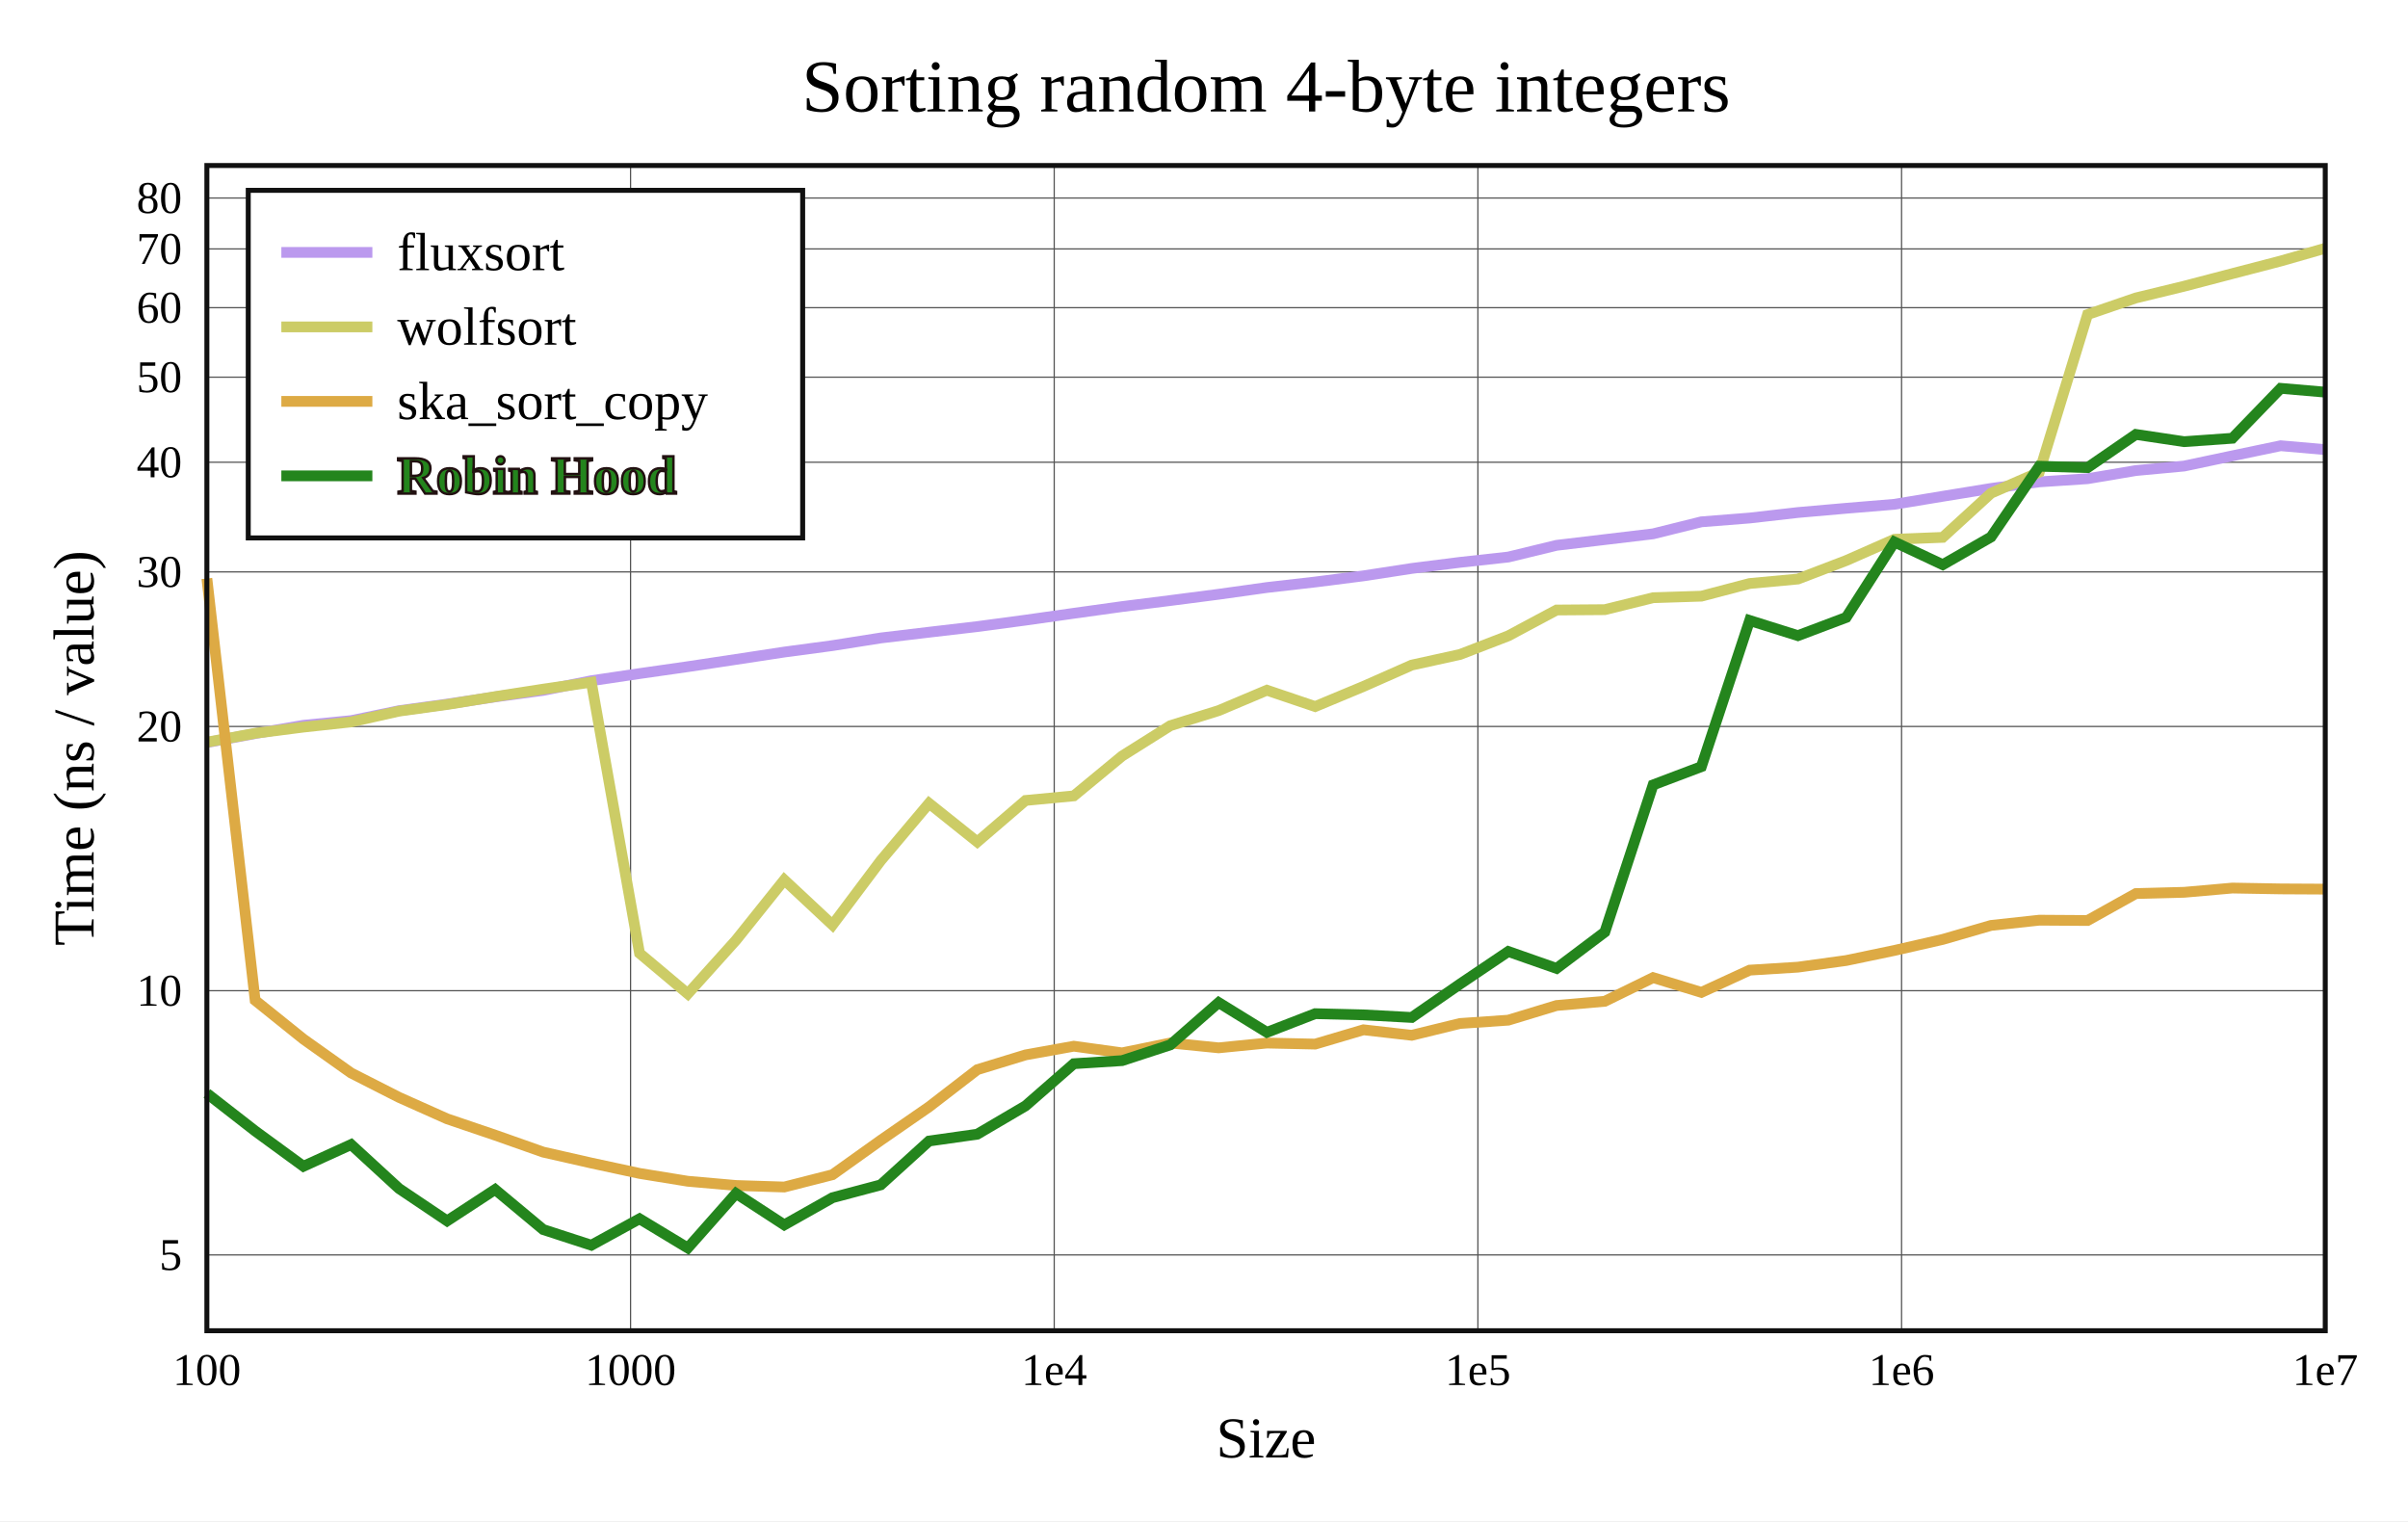
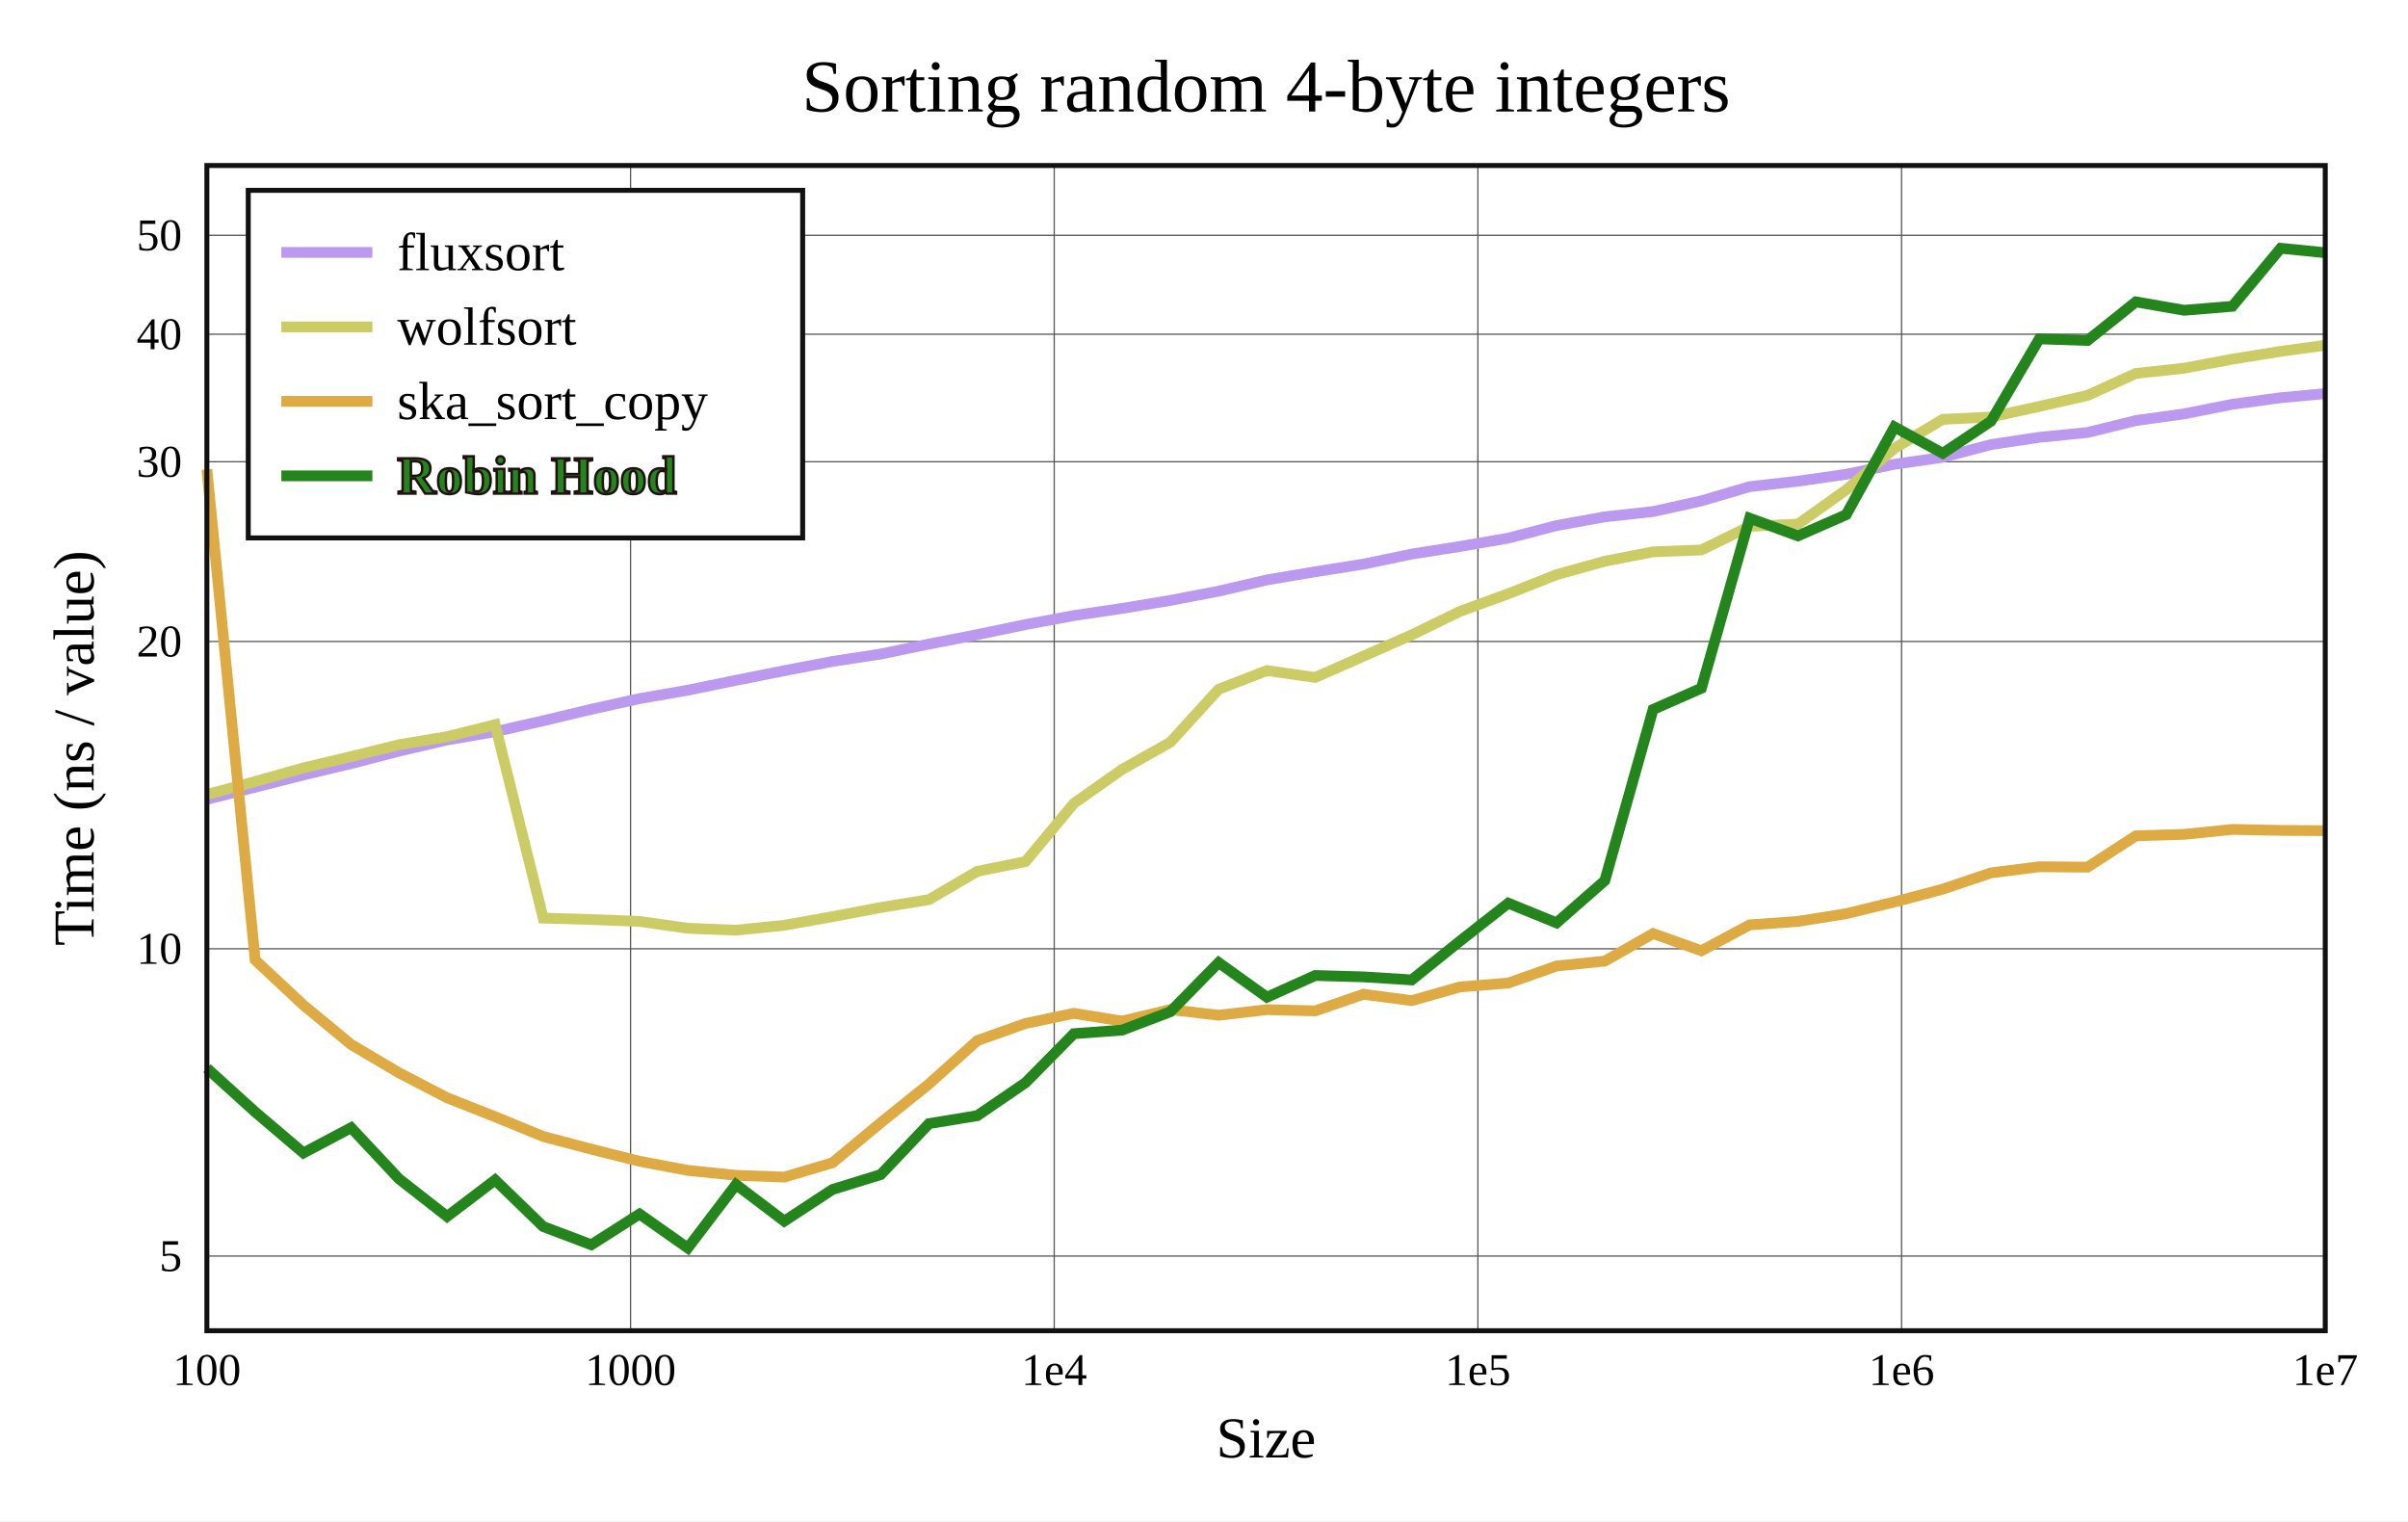
<svg xmlns="http://www.w3.org/2000/svg" viewBox="-50 -40 582 367.6" height="551.400" width="873">
  <g stroke-width="1.2" font-size="14px" text-anchor="middle">
    <rect fill="white" x="-50" y="-40" width="582" height="367.6" />
    <text dy="0.33em" font-size="18px" x="256" y="-19">Sorting random 4-byte integers</text>
    <text dy="0.33em" x="256" y="307.6">Size</text>
    <text dy="0.33em" transform="rotate(-90)" x="-140.8" y="-32">Time (ns / value)</text>
    <g stroke-width="0.3" stroke="#555">
      <path d="M102.4 0v281.6" />
      <path d="M204.8 0v281.6" />
      <path d="M307.2 0v281.6" />
      <path d="M409.6 0v281.6" />
-       <path d="M0 263.279h512" />
-       <path d="M0 199.423h512" />
-       <path d="M0 135.567h512" />
-       <path d="M0 98.213h512" />
-       <path d="M0 71.711h512" />
-       <path d="M0 51.153h512" />
-       <path d="M0 34.357h512" />
-       <path d="M0 20.156h512" />
-       <path d="M0 7.854h512" />
+       <path d="M0 263.553h512" />
+       <path d="M0 189.292h512" />
+       <path d="M0 115.030h512" />
+       <path d="M0 71.590h512" />
+       <path d="M0 40.769h512" />
+       <path d="M0 16.862h512" />
    </g>
    <g font-size="11px">
      <text dy="0.33em" x="0" y="291.1">100</text>
      <text dy="0.33em" x="102.4" y="291.1">1000</text>
      <text dy="0.33em" x="204.8" y="291.1">1e4</text>
      <text dy="0.33em" x="307.2" y="291.1">1e5</text>
      <text dy="0.33em" x="409.6" y="291.1">1e6</text>
      <text dy="0.33em" x="512" y="291.1">1e7</text>
      <g text-anchor="end">
-         <text dy="0.33em" x="-6" y="263.279">5</text>
-         <text dy="0.33em" x="-6" y="199.423">10</text>
-         <text dy="0.33em" x="-6" y="135.567">20</text>
-         <text dy="0.33em" x="-6" y="98.213">30</text>
-         <text dy="0.33em" x="-6" y="71.711">40</text>
-         <text dy="0.33em" x="-6" y="51.153">50</text>
-         <text dy="0.33em" x="-6" y="34.357">60</text>
-         <text dy="0.33em" x="-6" y="20.156">70</text>
-         <text dy="0.33em" x="-6" y="7.854">80</text>
+         <text dy="0.33em" x="-6" y="263.553">5</text>
+         <text dy="0.33em" x="-6" y="189.292">10</text>
+         <text dy="0.33em" x="-6" y="115.030">20</text>
+         <text dy="0.33em" x="-6" y="71.590">30</text>
+         <text dy="0.33em" x="-6" y="40.769">40</text>
+         <text dy="0.33em" x="-6" y="16.862">50</text>
      </g>
    </g>
    <g stroke-width="2.6" fill="none">
-       <path stroke="#b9e" d="M0 139.448L11.667 137.278L23.335 135.286L34.861 134.154L46.419 131.759L58.063 130.160L69.666 128.417L81.284 126.849L92.918 124.512L104.569 122.783L116.237 121.115L127.892 119.360L139.556 117.584L151.212 116.021L162.879 114.177L174.540 112.789L186.206 111.428L197.869 109.868L209.537 108.214L221.204 106.592L232.871 105.127L244.537 103.617L256.205 101.984L267.872 100.653L279.539 99.167L291.206 97.376L302.874 95.903L314.542 94.621L326.209 91.788L337.877 90.401L349.545 89.010L361.212 86.110L372.880 85.191L384.548 83.860L396.216 82.838L407.883 81.874L419.551 79.942L431.219 78.043L442.887 76.455L454.555 75.687L466.222 73.718L477.890 72.630L489.558 70.162L501.226 67.719L512 68.662" />
-       <path stroke="#cc6" d="M0 139.366L11.667 137.207L23.335 135.719L34.861 134.468L46.419 131.865L58.063 130.260L69.666 128.357L81.284 126.548L92.918 124.864L104.569 190.367L116.237 200.172L127.892 187.207L139.556 172.640L151.212 183.529L162.879 167.979L174.540 154.136L186.206 163.462L197.869 153.446L209.537 152.339L221.204 142.709L232.871 135.369L244.537 131.732L256.205 126.807L267.872 130.752L279.539 125.890L291.206 120.733L302.874 118.166L314.542 113.663L326.209 107.423L337.877 107.338L349.545 104.451L361.212 104.077L372.880 101.016L384.548 99.934L396.216 95.463L407.883 90.328L419.551 89.867L431.219 79.190L442.887 74.095L454.555 36.010L466.222 32.007L477.890 29.172L489.558 26.121L501.226 23.083L512 20" />
-       <path stroke="#da4" d="M0 99.805L11.667 201.746L23.335 211.126L34.861 219.315L46.419 225.192L58.063 230.393L69.666 234.331L81.284 238.431L92.918 241.071L104.569 243.581L116.237 245.475L127.892 246.498L139.556 246.867L151.212 243.894L162.879 235.564L174.540 227.499L186.206 218.506L197.869 214.939L209.537 212.837L221.204 214.449L232.871 212.062L244.537 213.232L256.205 212.073L267.872 212.327L279.539 208.874L291.206 210.200L302.874 207.345L314.542 206.545L326.209 203.002L337.877 201.982L349.545 196.263L361.212 199.829L372.880 194.456L384.548 193.734L396.216 192.128L407.883 189.693L419.551 187.029L431.219 183.646L442.887 182.381L454.555 182.458L466.222 175.950L477.890 175.643L489.558 174.617L501.226 174.821L512 174.878" />
-       <path stroke="#24851d" d="M0 224.246L11.667 233.327L23.335 241.857L34.861 236.606L46.419 247.223L58.063 255.053L69.666 247.471L81.284 257.150L92.918 260.933L104.569 254.549L116.237 261.6L127.892 248.422L139.556 256.019L151.212 249.447L162.879 246.345L174.540 235.755L186.206 234.103L197.869 227.249L209.537 217.067L221.204 216.323L232.871 212.507L244.537 202.296L256.205 209.488L267.872 204.976L279.539 205.261L291.206 205.891L302.874 197.816L314.542 189.950L326.209 194.038L337.877 185.251L349.545 149.687L361.212 145.273L372.880 109.952L384.548 113.616L396.216 109.215L407.883 90.987L419.551 96.467L431.219 89.777L442.887 72.676L454.555 73.012L466.222 64.988L477.890 66.737L489.558 65.911L501.226 53.851L512 54.772" />
+       <path stroke="#b9e" d="M0 153.174L11.667 150.247L23.335 147.282L34.861 144.531L46.419 141.533L58.063 138.823L69.666 136.829L81.284 134.189L92.918 131.407L104.569 128.829L116.237 126.801L127.892 124.407L139.556 122.076L151.212 119.851L162.879 118.056L174.540 115.648L186.206 113.367L197.869 110.942L209.537 108.767L221.204 107.038L232.871 105.097L244.537 102.869L256.205 100.145L267.872 98.173L279.539 96.326L291.206 93.902L302.874 92.062L314.542 90.049L326.209 87.012L337.877 84.897L349.545 83.627L361.212 81.041L372.880 77.606L384.548 76.288L396.216 74.618L407.883 72.199L419.551 70.521L431.219 67.436L442.887 65.685L454.555 64.515L466.222 61.636L477.890 60.018L489.558 57.700L501.226 56.121L512 55.112" />
+       <path stroke="#cc6" d="M0 152.010L11.667 148.872L23.335 145.580L34.861 142.837L46.419 139.980L58.063 138.030L69.666 135.135L81.284 181.873L92.918 182.223L104.569 182.676L116.237 184.340L127.892 184.802L139.556 183.606L151.212 181.533L162.879 179.314L174.540 177.409L186.206 170.574L197.869 168.216L209.537 154.165L221.204 145.944L232.871 139.373L244.537 126.580L256.205 122.059L267.872 123.713L279.539 118.576L291.206 113.430L302.874 107.746L314.542 103.498L326.209 98.875L337.877 95.635L349.545 93.362L361.212 92.908L372.880 87.194L384.548 86.670L396.216 78.379L407.883 68.340L419.551 61.346L431.219 60.783L442.887 58.215L454.555 55.554L466.222 50.248L477.890 48.982L489.558 46.793L501.226 44.905L512 43.435" />
+       <path stroke="#da4" d="M0 73.442L11.667 191.993L23.335 202.902L34.861 212.424L46.419 219.259L58.063 225.308L69.666 229.888L81.284 234.656L92.918 237.726L104.569 240.645L116.237 242.848L127.892 244.037L139.556 244.467L151.212 241.009L162.879 231.321L174.540 221.943L186.206 211.485L197.869 207.335L209.537 204.891L221.204 206.766L232.871 203.990L244.537 205.351L256.205 204.002L267.872 204.298L279.539 200.282L291.206 201.825L302.874 198.505L314.542 197.575L326.209 193.453L337.877 192.268L349.545 185.616L361.212 189.764L372.880 183.515L384.548 182.676L396.216 180.808L407.883 177.976L419.551 174.878L431.219 170.943L442.887 169.473L454.555 169.562L466.222 161.993L477.890 161.637L489.558 160.444L501.226 160.681L512 160.747" />
+       <path stroke="#24851d" d="M0 218.159L11.667 228.720L23.335 238.639L34.861 232.534L46.419 244.880L58.063 253.986L69.666 245.169L81.284 256.424L92.918 260.824L104.569 253.400L116.237 261.6L127.892 246.275L139.556 255.109L151.212 247.467L162.879 243.859L174.540 231.544L186.206 229.622L197.869 221.652L209.537 209.811L221.204 208.945L232.871 204.508L244.537 192.632L256.205 200.997L267.872 195.750L279.539 196.080L291.206 196.813L302.874 187.422L314.542 178.275L326.209 183.029L337.877 172.810L349.545 131.451L361.212 126.318L372.880 85.241L384.548 89.503L396.216 84.385L407.883 63.186L419.551 69.560L431.219 61.779L442.887 41.892L454.555 42.282L466.222 32.951L477.890 34.984L489.558 34.024L501.226 20L512 21.071" />
    </g>
    <rect stroke="#111" fill="none" x="0" y="0" width="512" height="281.6" />
    <g transform="translate(10,6)" text-anchor="start" font-size="13px">
      <rect fill="white" stroke="#111" x="0" y="0" width="134" height="84" />
      <g stroke-width="2.6">
        <path stroke="#b9e" d="M8 15h22" />
        <path stroke="#cc6" d="M8 33h22" />
        <path stroke="#da4" d="M8 51h22" />
        <path stroke="#24851d" d="M8 69h22" />
      </g>
      <text dy="0.33em" x="36" y="15">fluxsort</text>
      <text dy="0.33em" x="36" y="33">wolfsort</text>
      <text dy="0.33em" x="36" y="51">ska_sort_copy</text>
      <text dy="0.33em" font-weight="bold" stroke-width="0.6" stroke="#211" fill="#24851d" x="36" y="69">Robin Hood</text>
    </g>
  </g>
</svg>
